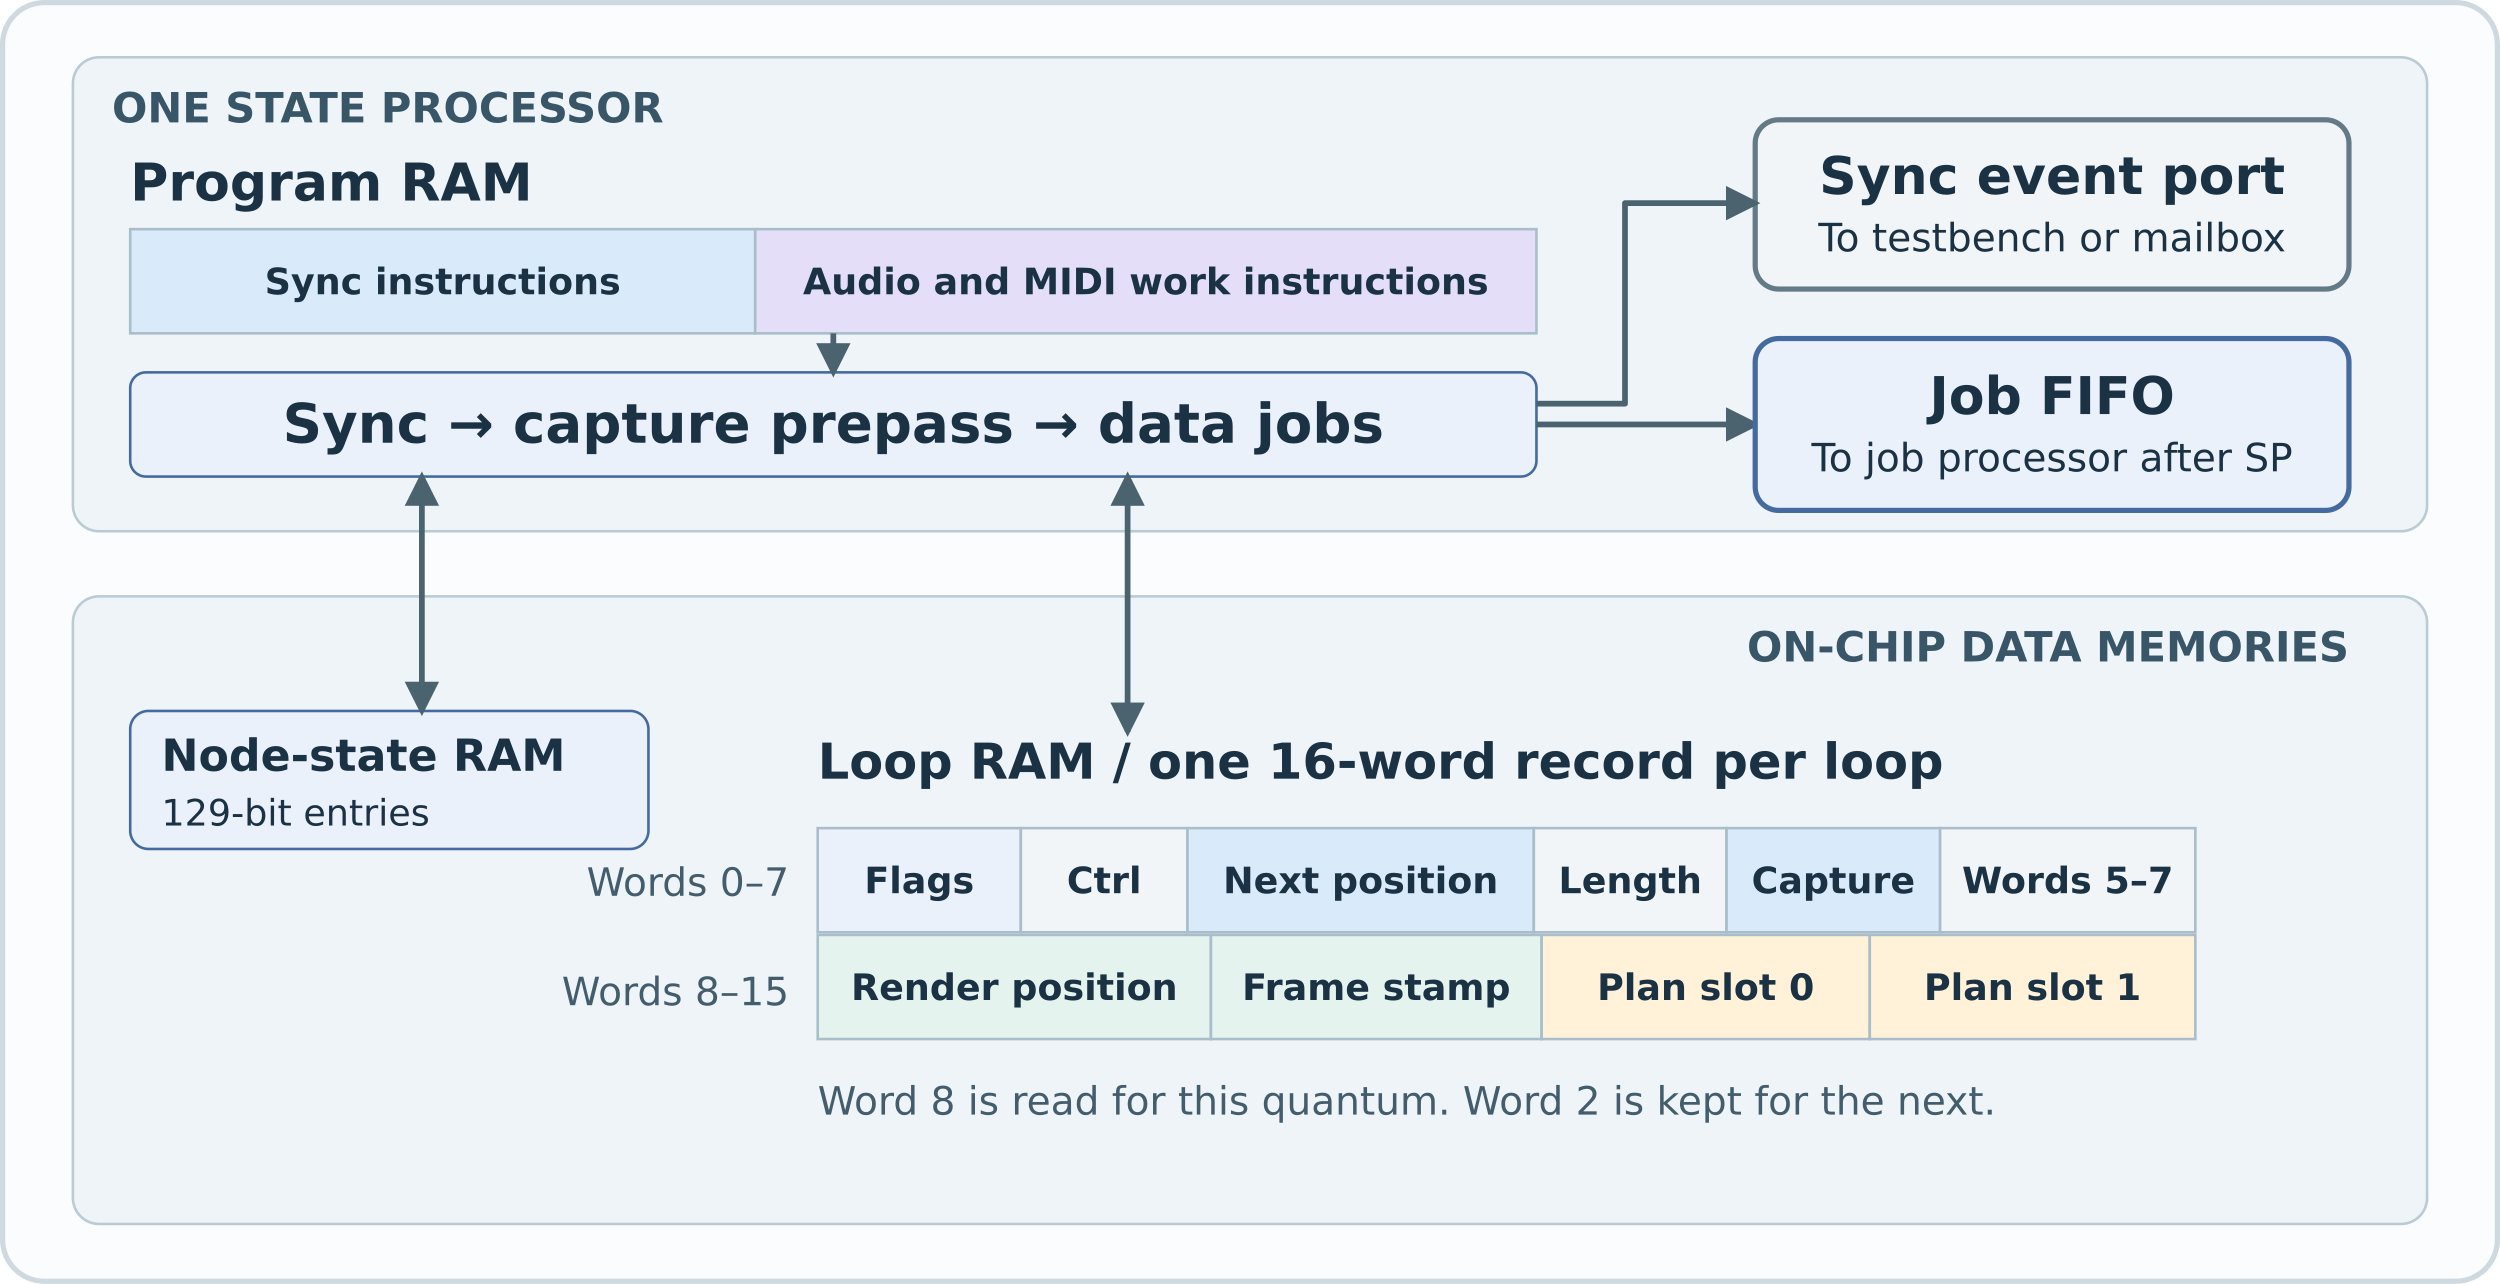
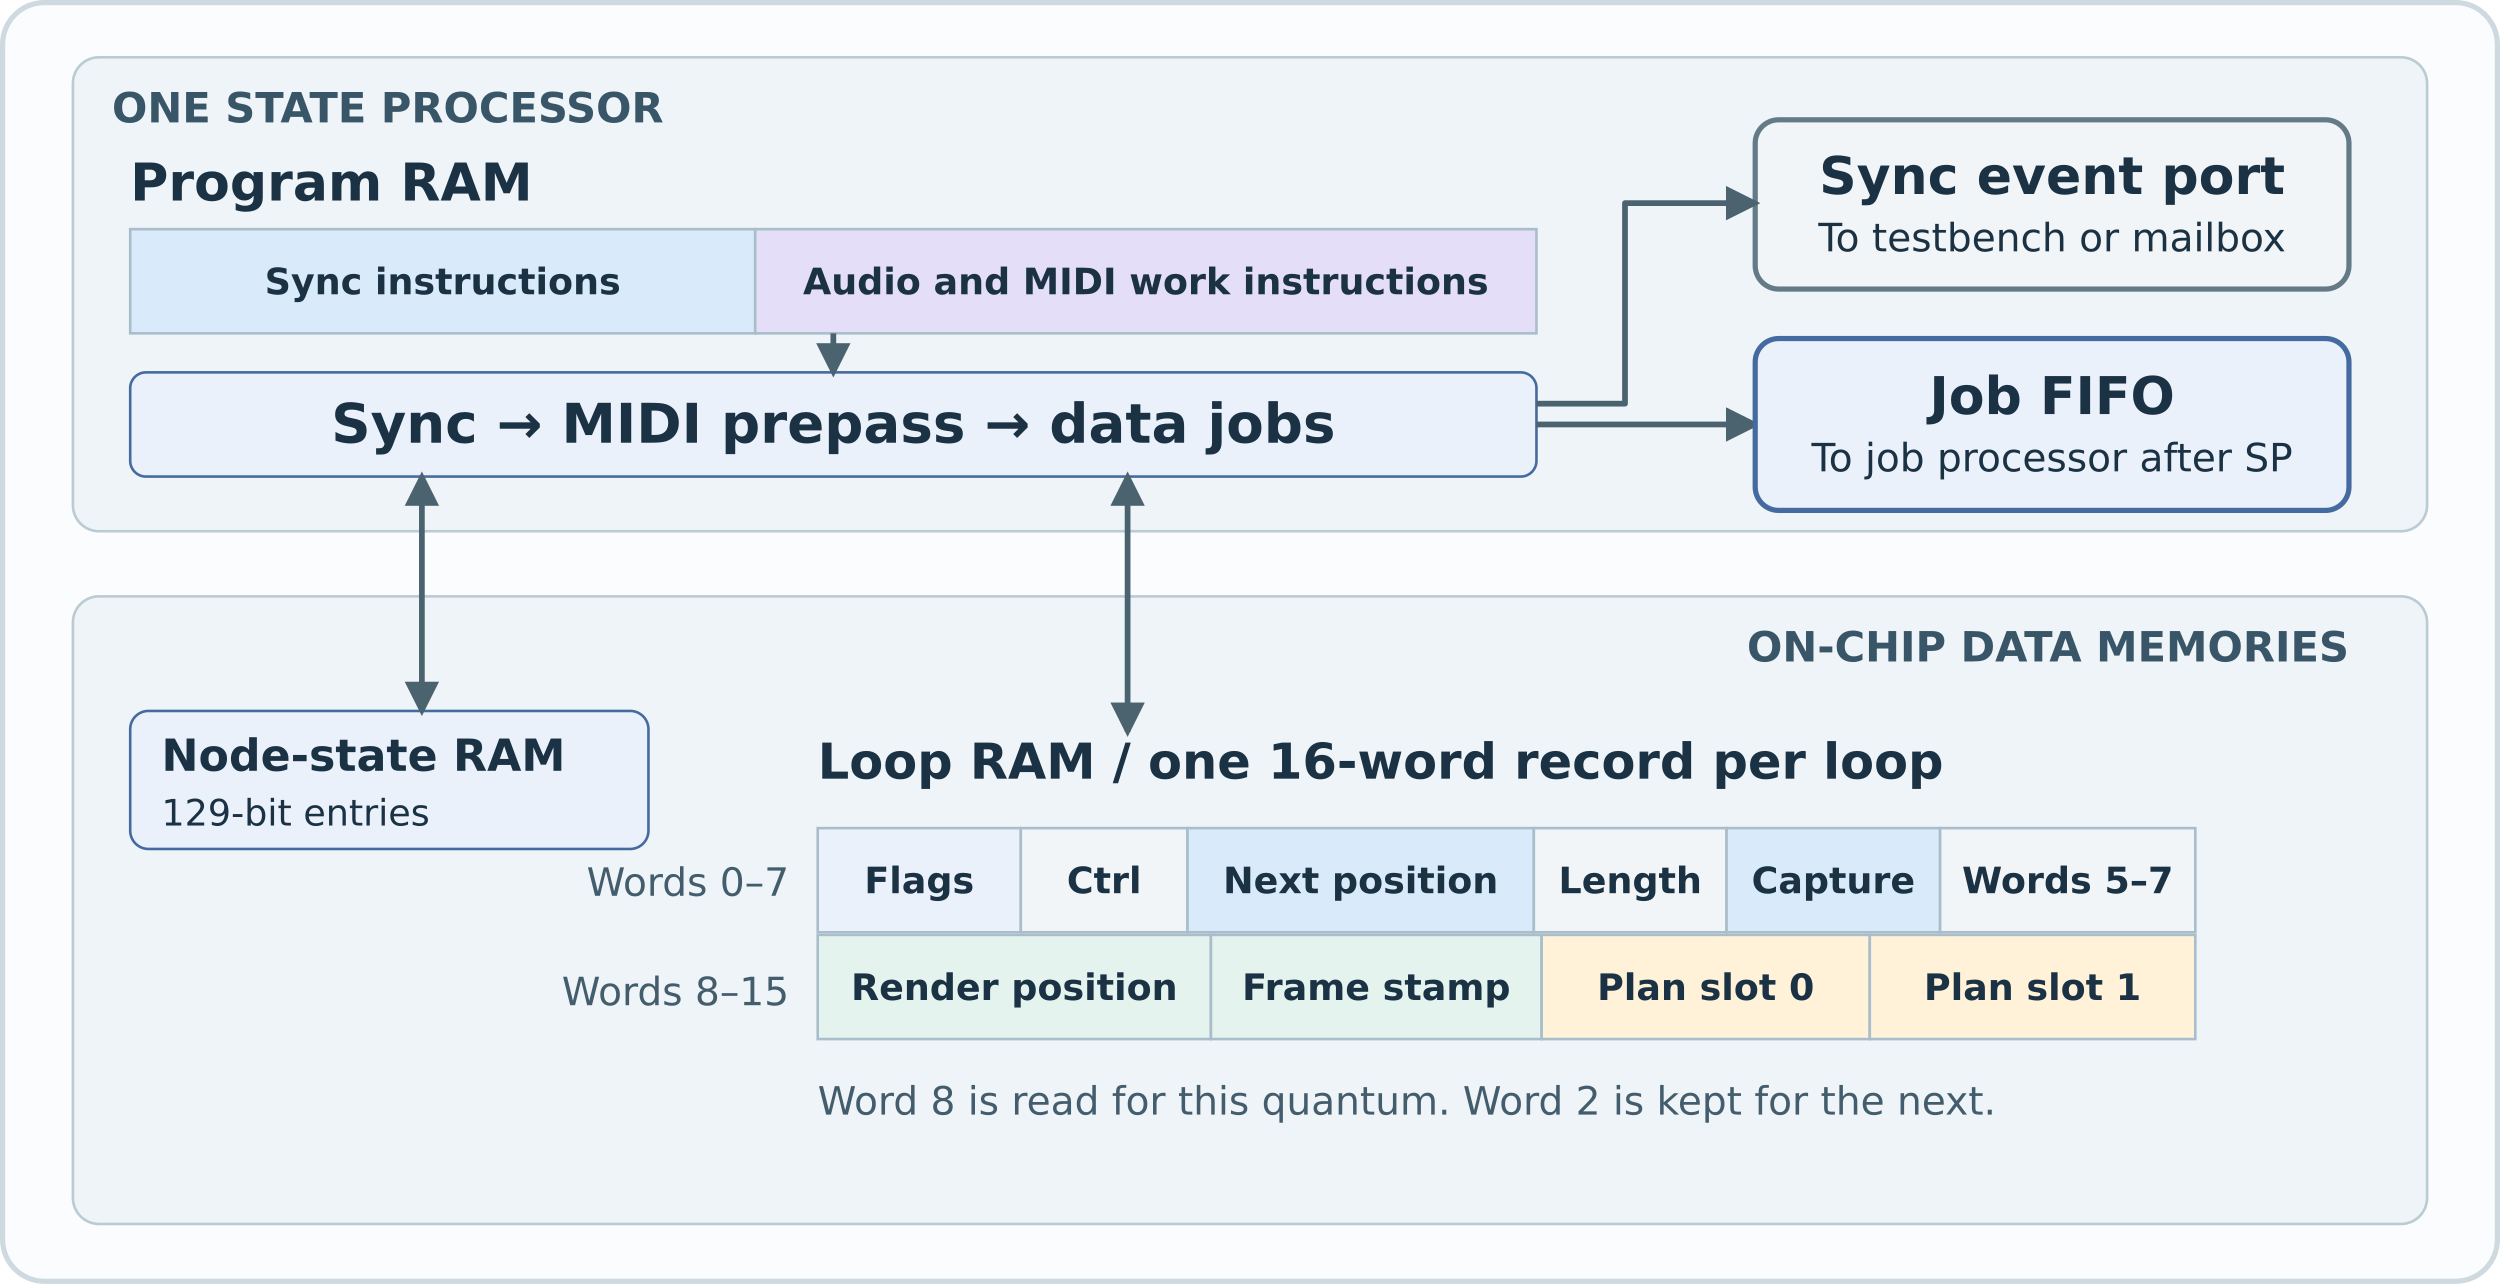
<svg xmlns="http://www.w3.org/2000/svg" viewBox="0 0 960 493" width="960" height="493" role="img" aria-labelledby="title desc">
  <defs>
    <marker id="arrow" viewBox="0 0 10 10" refX="8.5" refY="5" markerWidth="6" markerHeight="6" orient="auto-start-reverse">
      <path d="M 0,0 L 10,5 L 0,10 z" fill="#4b626f" />
    </marker>
    <marker id="hint" viewBox="0 0 10 10" refX="8.5" refY="5" markerWidth="6" markerHeight="6" orient="auto-start-reverse">
      <path d="M 0,0 L 10,5 L 0,10 z" fill="#846022" />
    </marker>
  </defs>
  <rect x="1" y="1" width="958" height="491" rx="16" fill="#fbfcfd" stroke="#ced9e0" stroke-width="2" />
  <g>
    <rect x="28" y="22" width="904" height="182" rx="10" fill="#eef4f7" stroke="#bacbd4" stroke-width="1" />
    <text x="43" y="47" text-anchor="start" font-family="DejaVu Sans, sans-serif" font-size="16" font-weight="700" fill="#395568">ONE STATE PROCESSOR</text>
    <text x="50" y="77" text-anchor="start" font-family="DejaVu Sans, sans-serif" font-size="20" font-weight="700" fill="#1b3244">Program RAM</text>
    <rect x="50" y="88" width="240" height="40" rx="0" fill="#d9ebfa" stroke="#a9beca" stroke-width="1" />
    <text x="170.0" y="113.0" text-anchor="middle" font-family="DejaVu Sans, sans-serif" font-size="14" font-weight="700" fill="#1b3244">Sync instructions</text>
    <rect x="290" y="88" width="300" height="40" rx="0" fill="#e4def8" stroke="#a9beca" stroke-width="1" />
    <text x="440.0" y="113.0" text-anchor="middle" font-family="DejaVu Sans, sans-serif" font-size="14" font-weight="700" fill="#1b3244">Audio and MIDI work instructions</text>
    <rect x="50" y="143" width="540" height="40" rx="6" fill="#eaf1fb" stroke="#456a9f" stroke-width="1" />
-     <text x="320" y="170" text-anchor="middle" font-family="DejaVu Sans, sans-serif" font-size="21" font-weight="700" fill="#1b3244">Sync → capture prepass → data jobs</text>
+     <text x="320" y="170" text-anchor="middle" font-family="DejaVu Sans, sans-serif" font-size="21" font-weight="700" fill="#1b3244">Sync → MIDI prepass → data jobs</text>
    <path d="M 320,128 L 320,143" fill="none" stroke="#4b626f" stroke-width="2.2" stroke-linejoin="round" marker-end="url(#arrow)" />
    <path d="M 590,163 L 674,163" fill="none" stroke="#4b626f" stroke-width="2.2" stroke-linejoin="round" marker-end="url(#arrow)" />
    <g>
      <rect x="674" y="130" width="228" height="66" rx="9" fill="#eaf1fb" stroke="#456a9f" stroke-width="2" />
      <text x="788.0" y="159.0" text-anchor="middle" font-family="DejaVu Sans, sans-serif" font-size="20" font-weight="700" fill="#1b3244">Job FIFO</text>
      <text x="788.0" y="181.0" text-anchor="middle" font-family="DejaVu Sans, sans-serif" font-size="15" font-weight="400" fill="#1b3244">To job processor after SP</text>
    </g>
    <g>
      <rect x="674" y="46" width="228" height="65" rx="9" fill="#f2f5f7" stroke="#647b87" stroke-width="2" />
      <text x="788.0" y="74.5" text-anchor="middle" font-family="DejaVu Sans, sans-serif" font-size="20" font-weight="700" fill="#1b3244">Sync event port</text>
      <text x="788.0" y="96.5" text-anchor="middle" font-family="DejaVu Sans, sans-serif" font-size="15" font-weight="400" fill="#1b3244">To testbench or mailbox</text>
    </g>
    <path d="M 590,155 L 624,155 L 624,78 L 674,78" fill="none" stroke="#4b626f" stroke-width="2.2" stroke-linejoin="round" marker-end="url(#arrow)" />
  </g>
  <g>
    <rect x="28" y="229" width="904" height="241" rx="10" fill="#eef4f7" stroke="#bacbd4" stroke-width="1" />
    <text x="43" y="254" text-anchor="start" font-family="DejaVu Sans, sans-serif" font-size="16" font-weight="700" fill="#395568" />
    <text x="902" y="254" text-anchor="end" font-family="DejaVu Sans, sans-serif" font-size="16" font-weight="700" fill="#395568">ON-CHIP DATA MEMORIES</text>
    <rect x="50" y="273" width="199" height="53" rx="7" fill="#eaf1fb" stroke="#456a9f" stroke-width="1" />
    <text x="62" y="296" text-anchor="start" font-family="DejaVu Sans, sans-serif" font-size="17" font-weight="700" fill="#1b3244">Node-state RAM</text>
    <text x="62" y="317" text-anchor="start" font-family="DejaVu Sans, sans-serif" font-size="14" font-weight="400" fill="#1b3244">129-bit entries</text>
    <path d="M 162,183 L 162,273" fill="none" stroke="#4b626f" stroke-width="2.2" stroke-linejoin="round" marker-start="url(#arrow)" marker-end="url(#arrow)" />
    <path d="M 433,183 L 433,281" fill="none" stroke="#4b626f" stroke-width="2.2" stroke-linejoin="round" marker-start="url(#arrow)" marker-end="url(#arrow)" />
    <text x="314" y="299" text-anchor="start" font-family="DejaVu Sans, sans-serif" font-size="19" font-weight="700" fill="#1b3244">Loop RAM  /  one 16-word record per loop</text>
    <rect x="314" y="318" width="78" height="40" rx="0" fill="#eaf1fb" stroke="#a9beca" stroke-width="1" />
    <text x="353.0" y="343.0" text-anchor="middle" font-family="DejaVu Sans, sans-serif" font-size="14" font-weight="700" fill="#1b3244">Flags</text>
    <rect x="392" y="318" width="64" height="40" rx="0" fill="#f2f5f7" stroke="#a9beca" stroke-width="1" />
    <text x="424.0" y="343.0" text-anchor="middle" font-family="DejaVu Sans, sans-serif" font-size="14" font-weight="700" fill="#1b3244">Ctrl</text>
    <rect x="456" y="318" width="133" height="40" rx="0" fill="#d9ebfa" stroke="#a9beca" stroke-width="1" />
    <text x="522.5" y="343.0" text-anchor="middle" font-family="DejaVu Sans, sans-serif" font-size="14" font-weight="700" fill="#1b3244">Next position</text>
    <rect x="589" y="318" width="74" height="40" rx="0" fill="#f2f5f7" stroke="#a9beca" stroke-width="1" />
    <text x="626.0" y="343.0" text-anchor="middle" font-family="DejaVu Sans, sans-serif" font-size="14" font-weight="700" fill="#1b3244">Length</text>
    <rect x="663" y="318" width="82" height="40" rx="0" fill="#d9ebfa" stroke="#a9beca" stroke-width="1" />
    <text x="704.0" y="343.0" text-anchor="middle" font-family="DejaVu Sans, sans-serif" font-size="14" font-weight="700" fill="#1b3244">Capture</text>
    <rect x="745" y="318" width="98" height="40" rx="0" fill="#f2f5f7" stroke="#a9beca" stroke-width="1" />
    <text x="794.0" y="343.0" text-anchor="middle" font-family="DejaVu Sans, sans-serif" font-size="14" font-weight="700" fill="#1b3244">Words 5–7</text>
    <rect x="314" y="359" width="151" height="40" rx="0" fill="#e4f3ed" stroke="#a9beca" stroke-width="1" />
    <text x="389.5" y="384.0" text-anchor="middle" font-family="DejaVu Sans, sans-serif" font-size="14" font-weight="700" fill="#1b3244">Render position</text>
    <rect x="465" y="359" width="127" height="40" rx="0" fill="#e4f3ed" stroke="#a9beca" stroke-width="1" />
    <text x="528.5" y="384.0" text-anchor="middle" font-family="DejaVu Sans, sans-serif" font-size="14" font-weight="700" fill="#1b3244">Frame stamp</text>
    <rect x="592" y="359" width="126" height="40" rx="0" fill="#fff2d9" stroke="#a9beca" stroke-width="1" />
    <text x="655.0" y="384.0" text-anchor="middle" font-family="DejaVu Sans, sans-serif" font-size="14" font-weight="700" fill="#1b3244">Plan slot 0</text>
    <rect x="718" y="359" width="125" height="40" rx="0" fill="#fff2d9" stroke="#a9beca" stroke-width="1" />
    <text x="780.5" y="384.0" text-anchor="middle" font-family="DejaVu Sans, sans-serif" font-size="14" font-weight="700" fill="#1b3244">Plan slot 1</text>
    <text x="314" y="428" text-anchor="start" font-family="DejaVu Sans, sans-serif" font-size="15" font-weight="400" fill="#435d6d">Word 8 is read for this quantum. Word 2 is kept for the next.</text>
    <text x="303" y="344" text-anchor="end" font-family="DejaVu Sans, sans-serif" font-size="15" font-weight="400" fill="#435d6d">Words 0–7</text>
    <text x="303" y="386" text-anchor="end" font-family="DejaVu Sans, sans-serif" font-size="15" font-weight="400" fill="#435d6d">Words 8–15</text>
  </g>
</svg>
